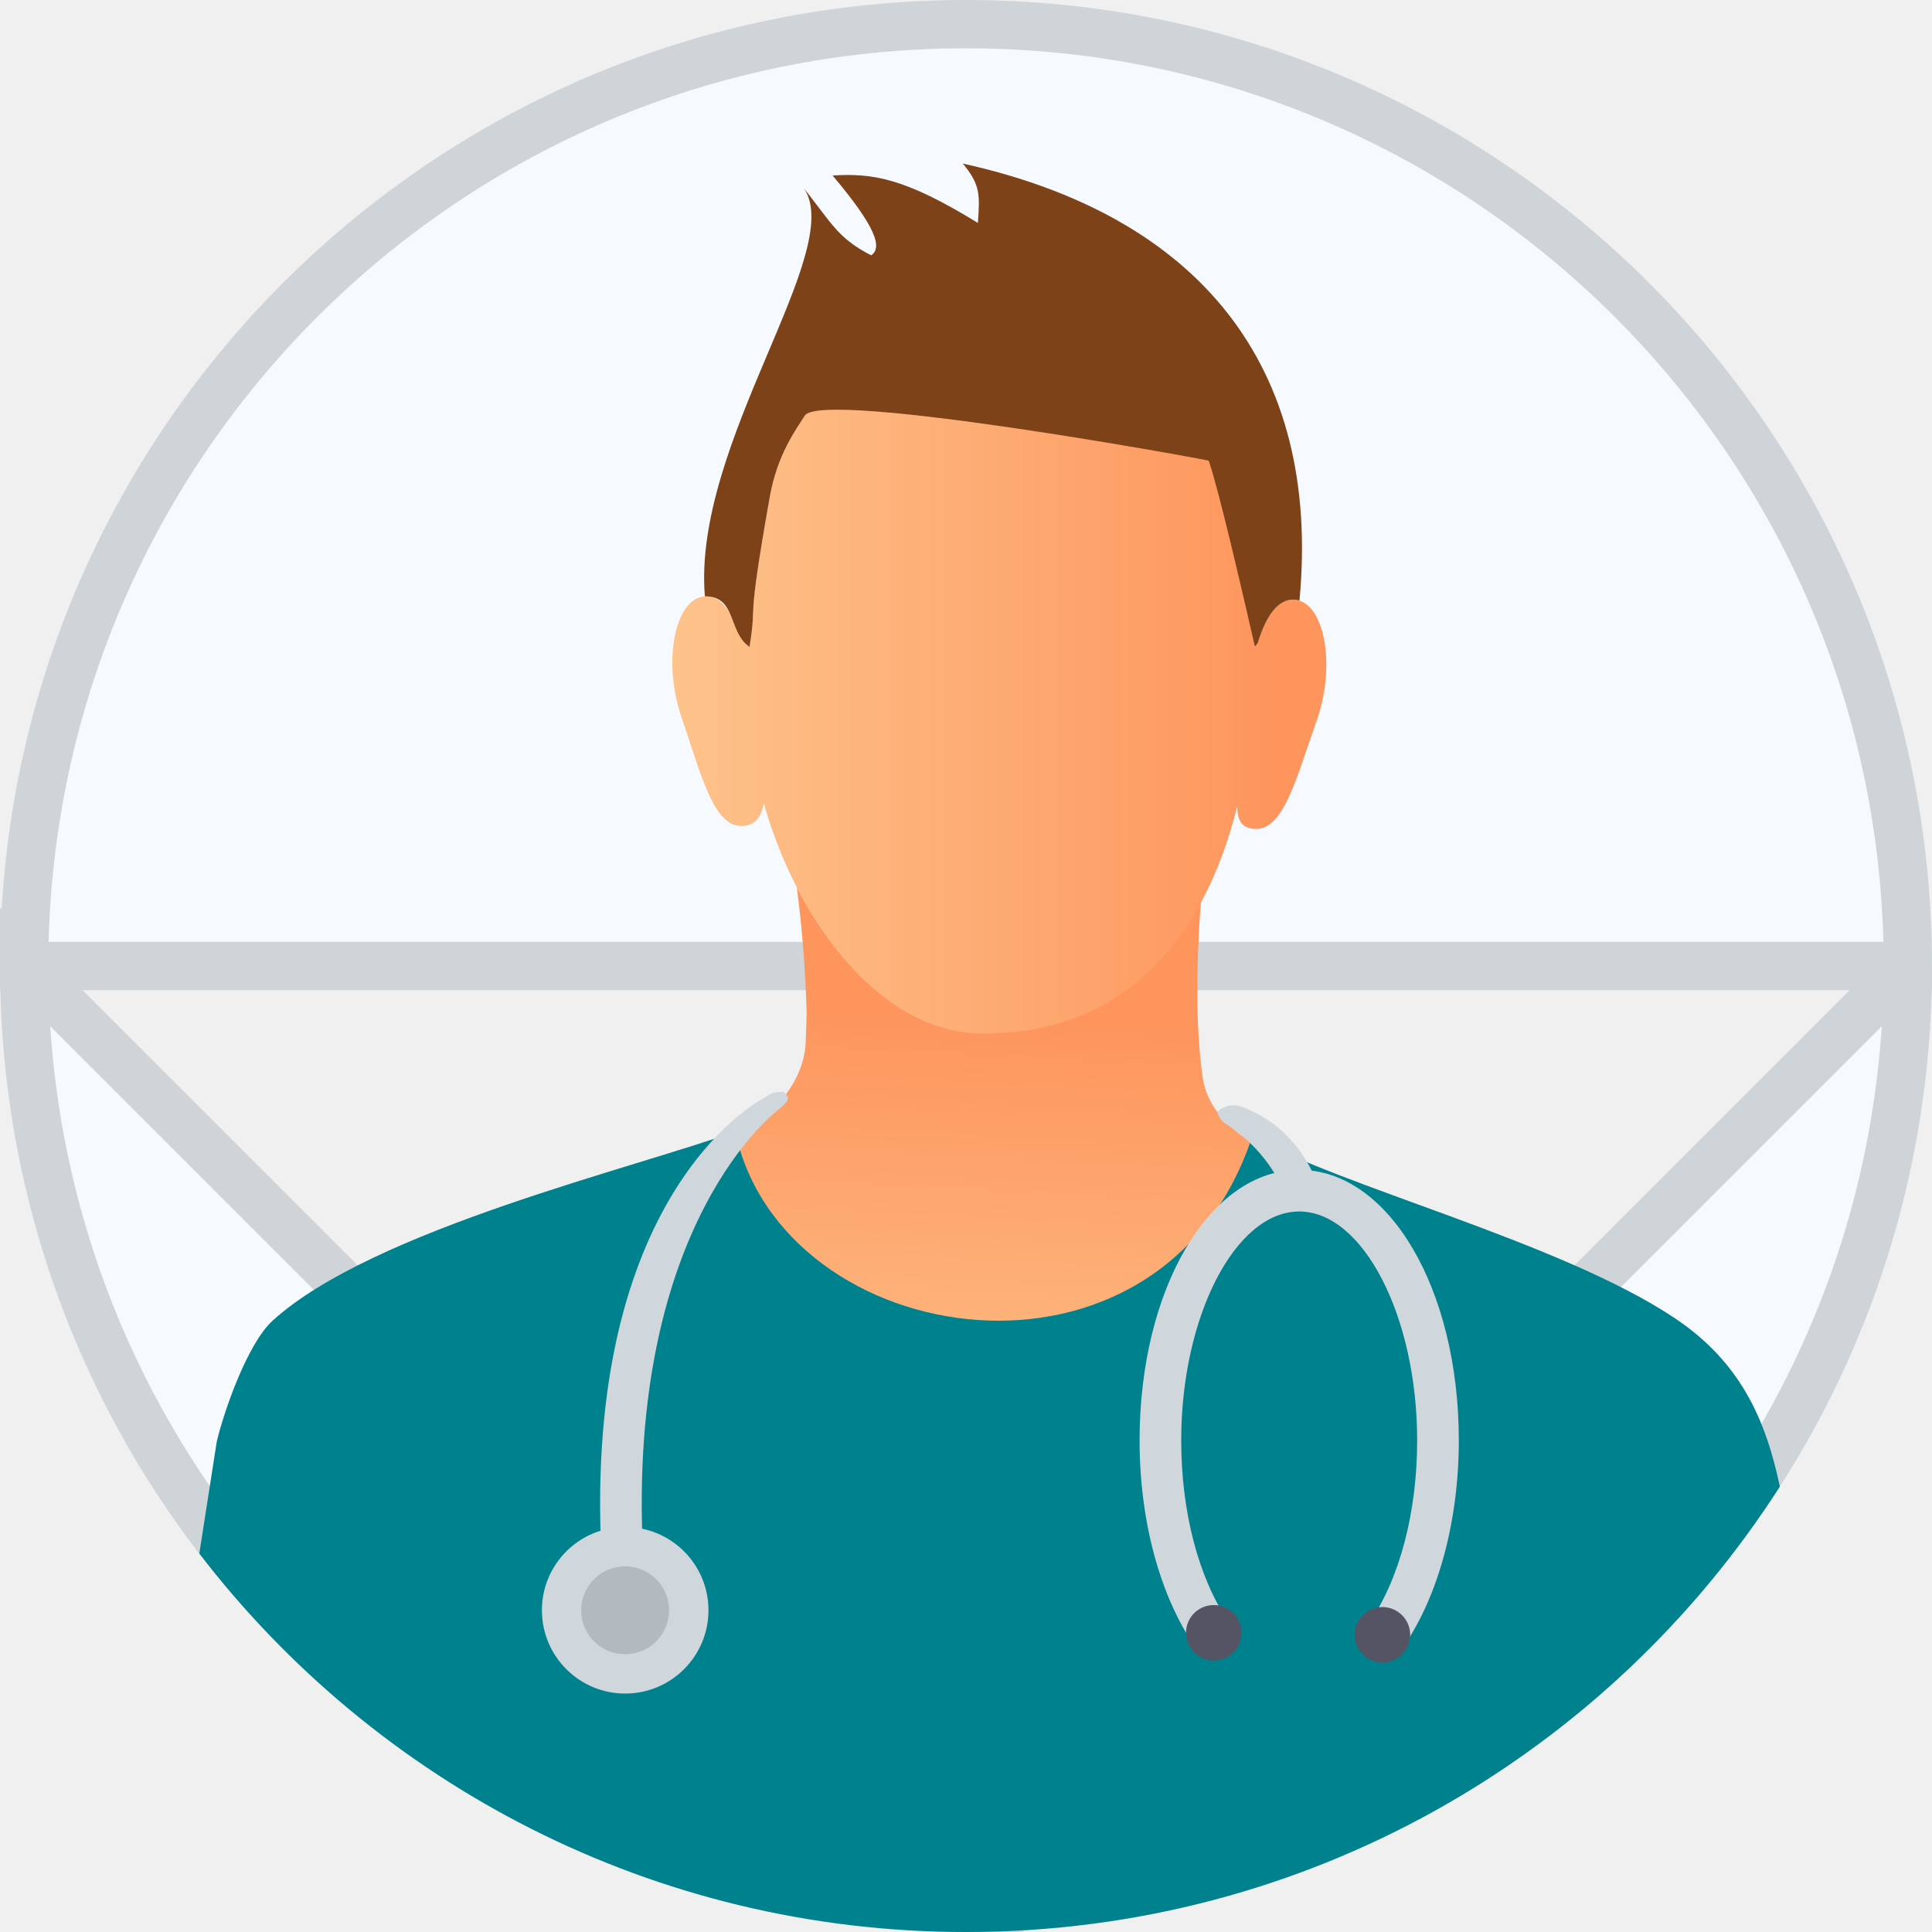
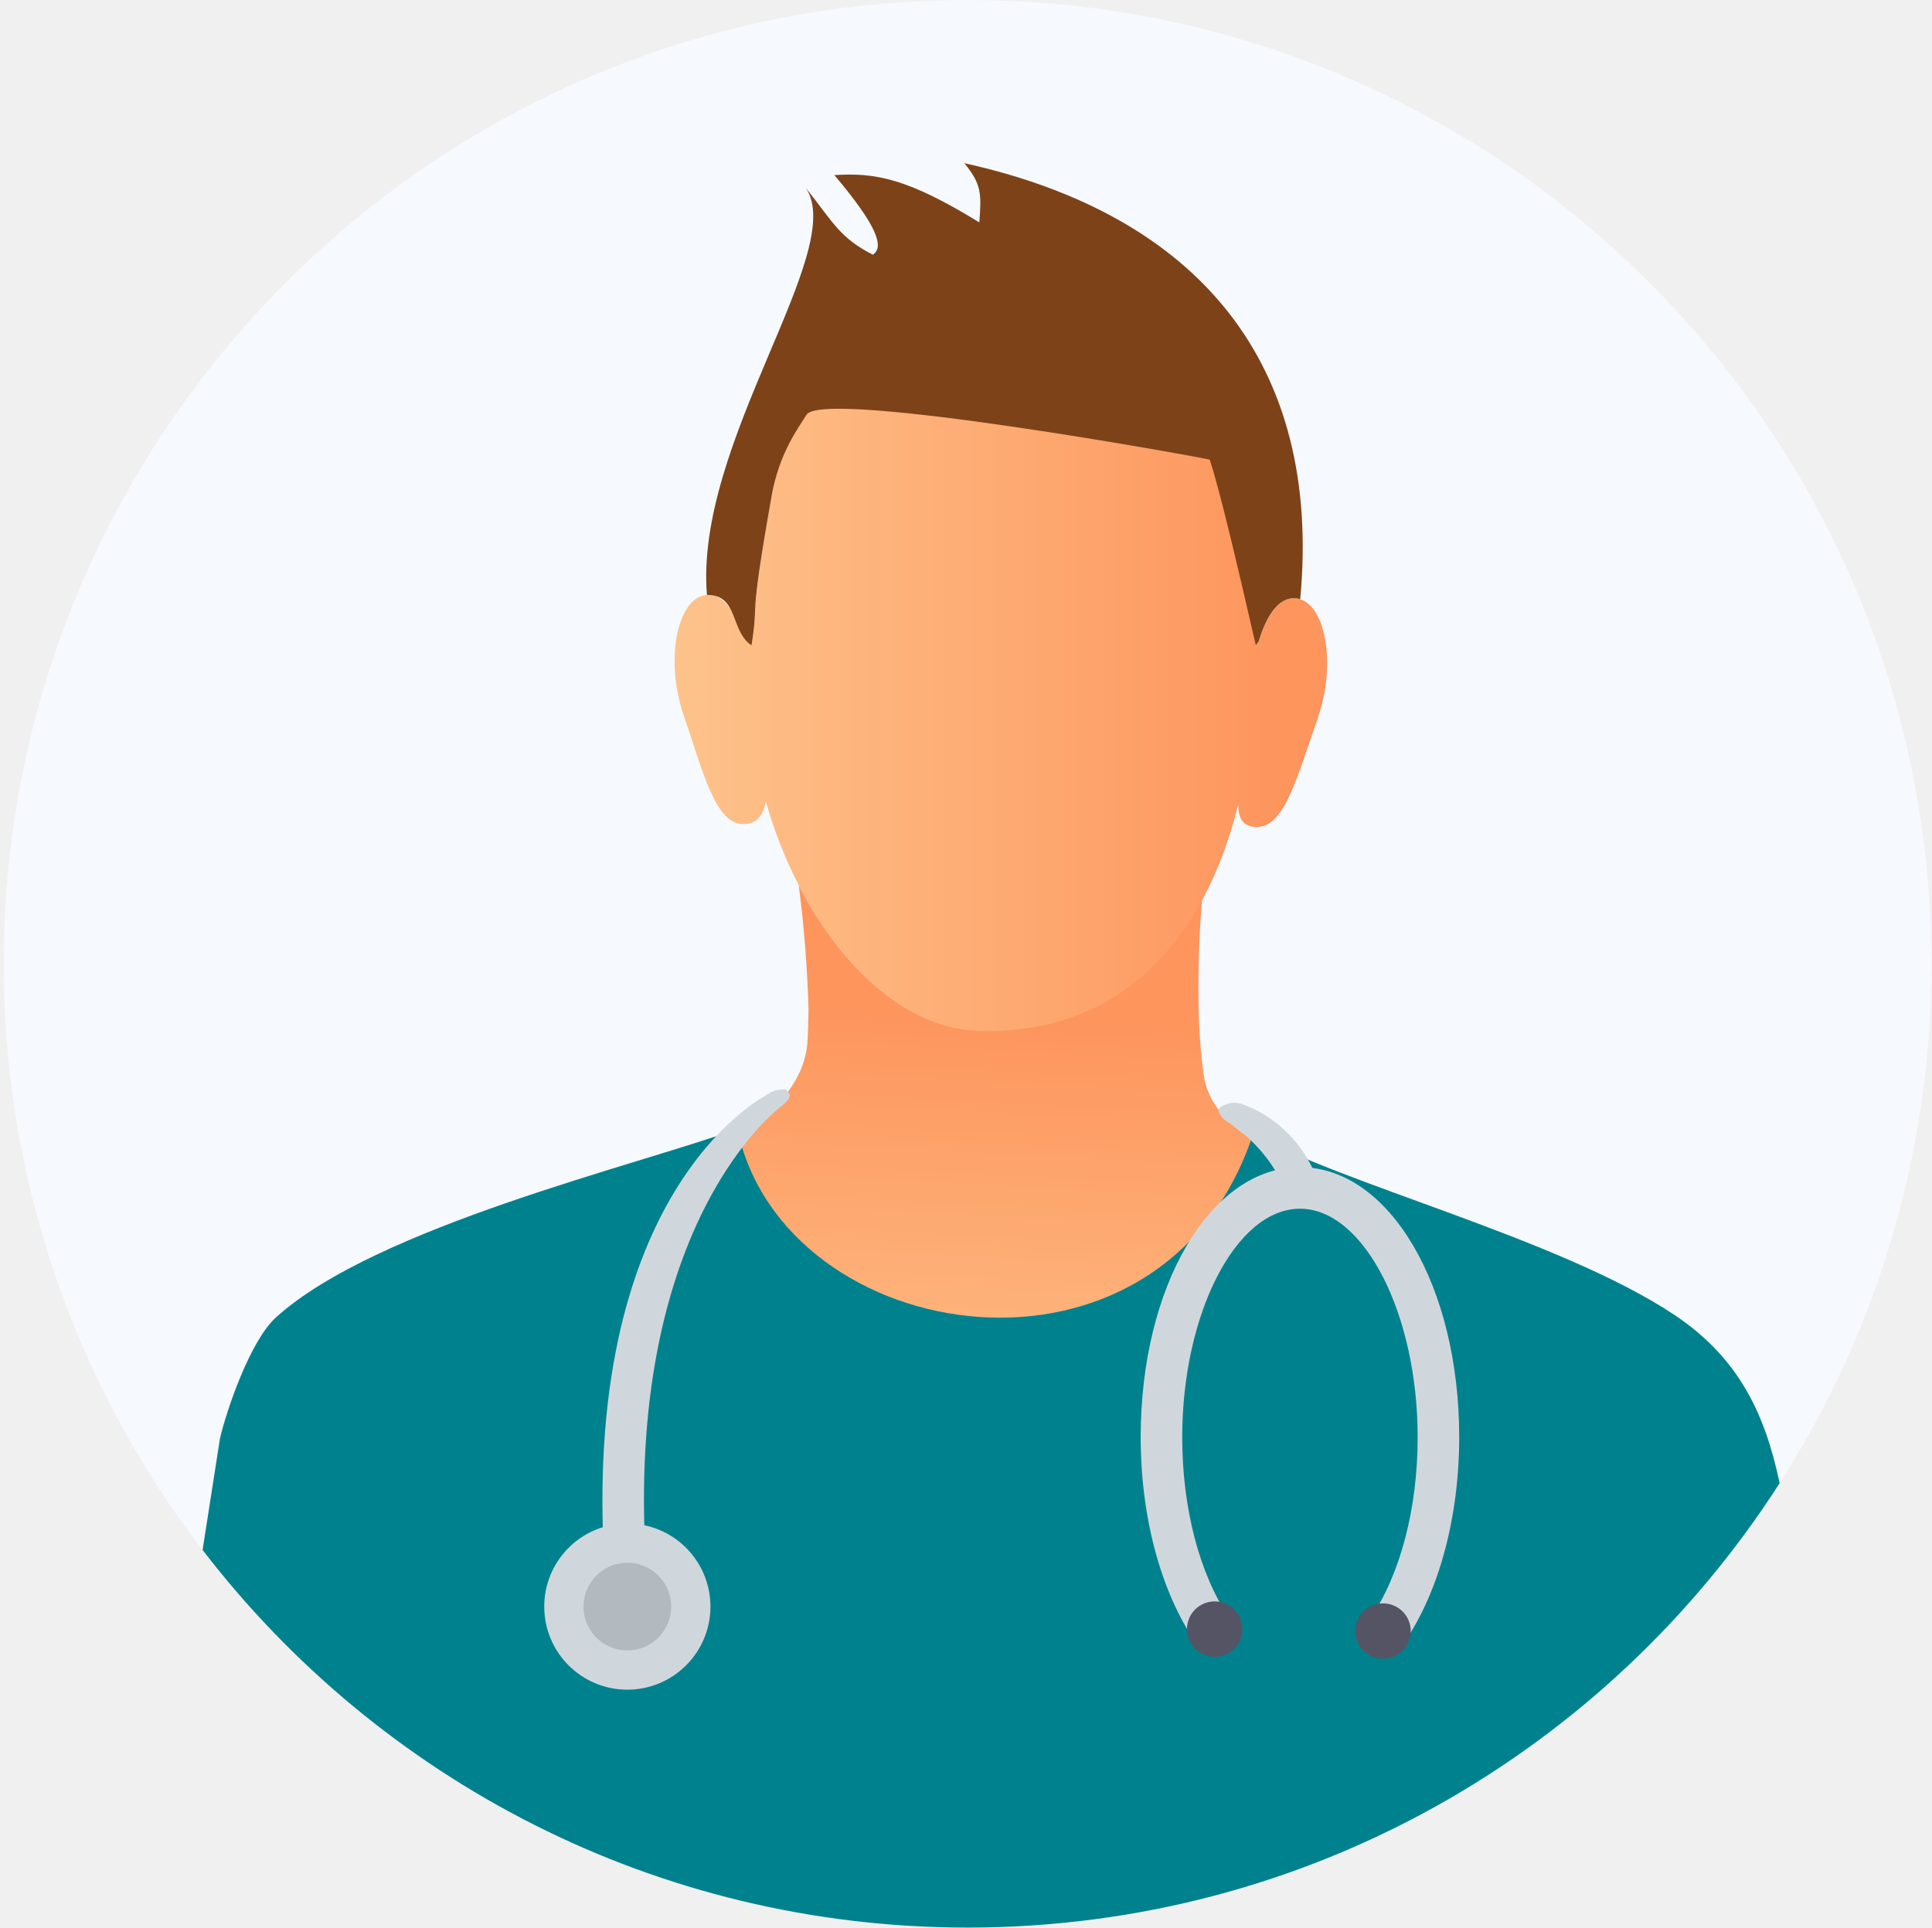
- <svg xmlns="http://www.w3.org/2000/svg" width="200" height="200" viewBox="0 0 200 200" fill="none">
-   <path d="M197.5 100C197.5 46.151 153.849 2.5 100 2.5C46.156 2.5 2.504 46.151 2.5 100H197.5ZM197.5 100C197.5 153.849 153.849 197.5 100 197.5M197.5 100L100 197.5M100 197.5C46.151 197.5 2.5 153.849 2.5 100L100 197.5Z" fill="#F6F9FD" stroke="#CFD4D9" stroke-width="5" />
-   <path fill-rule="evenodd" clip-rule="evenodd" d="M148.281 127.538C148.377 127.556 148.465 127.577 148.565 127.595C148.469 127.577 148.377 127.556 148.281 127.538Z" fill="#36393A" />
-   <path fill-rule="evenodd" clip-rule="evenodd" d="M59.023 125.294C59.128 125.259 59.233 125.224 59.334 125.185C59.233 125.22 59.128 125.259 59.023 125.294Z" fill="#36393A" />
-   <path fill-rule="evenodd" clip-rule="evenodd" d="M137.819 122.25C133.788 120.39 125.373 117.77 124.495 111.512C123.993 107.944 123.967 104.459 123.958 103.708C123.932 100.302 124.033 96.813 124.343 93.157C119.783 101.656 112.246 107.084 101.298 106.852C93.63 106.691 86.878 100.315 82.489 91.86C83.066 96.315 83.385 100.573 83.502 104.795C83.507 104.988 83.463 106.35 83.411 107.8C83.197 114.045 76.301 118.534 70.188 120.652C85.865 147.968 120.901 148.561 137.819 122.25Z" fill="url(#paint0_linear_690_7238)" />
-   <path fill-rule="evenodd" clip-rule="evenodd" d="M127.081 44.998C127.059 45.024 127.046 45.059 127.016 45.081C127.055 45.063 127.072 45.037 127.081 44.998Z" fill="white" />
-   <path fill-rule="evenodd" clip-rule="evenodd" d="M124.828 47.56C124.929 47.609 125.02 47.648 125.121 47.696C125.108 47.657 124.998 47.613 124.828 47.56Z" fill="white" />
-   <path fill-rule="evenodd" clip-rule="evenodd" d="M78.762 57.107C78.727 57.111 78.691 57.098 78.656 57.094C78.691 57.111 78.727 57.12 78.762 57.107Z" fill="white" />
-   <path fill-rule="evenodd" clip-rule="evenodd" d="M134.503 62.174C134.341 62.126 134.18 62.086 134.01 62.078C132.302 61.964 131.04 63.746 130.18 66.593C130.171 66.615 130.167 66.637 130.162 66.659C129.516 68.829 129.101 71.611 128.9 74.659C129.101 71.611 129.516 68.829 130.162 66.659C130.162 66.645 130.167 66.628 130.167 66.615C130.084 66.728 129.996 66.842 129.9 66.96C129.424 59.265 126.813 45.867 125.708 42.575C123.227 40.522 120.171 36.312 94.082 37.09C91.047 36.216 82.741 42.522 82.641 42.684C81.719 44.151 80.457 47.064 79.689 51.387C77.143 65.742 78.427 61.706 77.584 66.969C77.444 66.873 77.099 66.484 76.636 65.982C76.605 65.877 76.575 65.763 76.544 65.663C75.719 63.174 74.54 61.645 72.963 61.733C72.566 61.755 72.199 61.89 71.859 62.112C69.631 63.584 68.78 69.082 70.561 74.275C72.614 80.257 73.863 85.668 76.876 85.502C78.147 85.432 78.815 84.585 79.06 83.153C79.938 86.223 81.112 89.214 82.549 91.983C86.933 100.442 93.685 106.817 101.353 106.975C112.301 107.202 119.834 101.774 124.398 93.28C125.97 90.35 127.188 87.048 128.07 83.489C128.105 84.939 128.542 85.721 129.857 85.808C132.87 86.004 134.176 80.611 136.285 74.646C138.276 69.017 137.167 62.999 134.503 62.174Z" fill="url(#paint1_linear_690_7238)" />
-   <path fill-rule="evenodd" clip-rule="evenodd" d="M184.251 153.889C182.775 146.897 180.142 140.984 173.373 136.456C161.499 128.512 138.319 122.722 129.646 117.59C120.305 146.103 80.928 140.037 76.111 117.132C65.901 120.87 38.603 127.285 28.236 136.7C25.554 139.133 23.1 146.373 22.436 149.255L20.633 160.819C38.913 184.637 67.665 200 100.007 200C135.384 199.996 166.473 181.619 184.251 153.889Z" fill="#00818E" />
-   <path fill-rule="evenodd" clip-rule="evenodd" d="M77.591 66.964C78.434 61.702 77.15 65.737 79.696 51.383C80.465 47.06 82.378 44.496 83.303 43.029C85.042 40.282 125.004 47.588 125.131 47.693C126.235 50.986 128.401 60.379 129.912 66.951C130.009 66.833 130.096 66.72 130.179 66.606C130.183 66.602 130.188 66.593 130.196 66.589C131.057 63.737 132.319 61.96 134.026 62.073C134.197 62.086 134.358 62.121 134.52 62.169C136.804 37.845 124.065 22.32 99.671 16.932C101.483 19.128 101.444 20.133 101.23 23.076C93.749 18.486 90.448 17.901 86.19 18.168C90.657 23.465 91.382 25.635 90.181 26.43C86.758 24.666 86.151 23.198 83.229 19.499C87.623 26.028 71.661 45.872 72.967 61.728C76.29 61.728 75.351 65.449 77.591 66.964Z" fill="url(#paint2_linear_690_7238)" />
-   <path d="M64.526 163.109C63.337 163.169 62.324 162.255 62.264 161.066C60.372 123.875 78.2 114.202 78.927 113.748C79.939 113.115 79.991 113.068 81.128 113.021C81.763 113.63 81.772 113.848 80.718 114.765C80.513 114.898 64.82 126.474 66.568 160.847C66.629 162.036 65.715 163.048 64.526 163.109Z" fill="#D0D7DC" />
-   <path d="M65.157 175.305C69.912 175.063 73.571 171.012 73.329 166.257C73.088 161.502 69.037 157.844 64.282 158.086C59.527 158.327 55.868 162.378 56.11 167.133C56.352 171.888 60.402 175.547 65.157 175.305Z" fill="#D0D7DC" />
-   <path d="M64.944 171.24C67.454 171.112 69.385 168.974 69.257 166.465C69.129 163.955 66.991 162.024 64.482 162.152C61.972 162.279 60.041 164.417 60.169 166.927C60.296 169.437 62.434 171.368 64.944 171.24Z" fill="#B2B9BF" />
-   <path d="M145.289 170.457L141.737 168.015C144.893 163.422 146.704 156.535 146.704 149.12C146.704 136.27 141.112 125.413 134.492 125.413C127.872 125.413 122.279 136.27 122.279 149.12C122.279 156.535 124.09 163.422 127.247 168.015L123.694 170.457C120.056 165.162 117.969 157.386 117.969 149.12C117.969 133.409 125.226 121.103 134.492 121.103C143.758 121.103 151.016 133.41 151.016 149.12C151.014 157.386 148.927 165.162 145.289 170.457Z" fill="#D0D7DC" />
-   <path d="M125.647 171.902C127.234 171.902 128.52 170.616 128.52 169.029C128.52 167.442 127.234 166.155 125.647 166.155C124.06 166.155 122.773 167.442 122.773 169.029C122.773 170.616 124.06 171.902 125.647 171.902Z" fill="#545465" />
-   <path d="M143.108 172.109C144.695 172.109 145.981 170.823 145.981 169.236C145.981 167.649 144.695 166.362 143.108 166.362C141.521 166.362 140.234 167.649 140.234 169.236C140.234 170.823 141.521 172.109 143.108 172.109Z" fill="#545465" />
-   <path d="M135.002 125.324C134.114 125.324 133.568 125.117 133.255 124.232C131.383 118.926 127.03 116.446 126.923 116.371C125.948 115.689 126.05 115.062 126.05 115.062C126.05 115.062 127.141 113.969 128.67 114.624C128.84 114.744 134.169 116.254 136.526 122.936C136.923 124.058 136.779 124.927 135.657 125.324C135.419 125.407 135.239 125.324 135.002 125.324Z" fill="#D0D7DC" />
+ <svg xmlns="http://www.w3.org/2000/svg" width="459" height="458" viewBox="0 0 459 458" fill="none">
+   <path fill-rule="evenodd" clip-rule="evenodd" d="M229.871 0C356.341 0 458.861 102.52 458.861 228.99C458.861 355.46 356.341 457.98 229.871 457.98C103.401 457.98 0.881 355.46 0.881 228.99C0.891 102.52 103.411 0 229.871 0Z" fill="#F6F9FD" />
+   <path fill-rule="evenodd" clip-rule="evenodd" d="M340.439 292.051C340.659 292.091 340.859 292.141 341.089 292.181C340.869 292.141 340.659 292.091 340.439 292.051Z" fill="#36393A" />
+   <path fill-rule="evenodd" clip-rule="evenodd" d="M136.029 286.91C136.269 286.83 136.509 286.75 136.739 286.66C136.509 286.74 136.269 286.83 136.029 286.91Z" fill="#36393A" />
+   <path fill-rule="evenodd" clip-rule="evenodd" d="M316.47 279.942C307.24 275.682 287.97 269.682 285.96 255.352C284.81 247.182 284.75 239.202 284.73 237.482C284.67 229.682 284.9 221.692 285.61 213.322C275.17 232.782 257.91 245.212 232.84 244.682C215.28 244.312 199.82 229.712 189.77 210.352C191.09 220.552 191.82 230.302 192.09 239.972C192.1 240.412 192 243.532 191.88 246.852C191.39 261.152 175.6 271.432 161.6 276.282C197.5 338.832 277.73 340.192 316.47 279.942Z" fill="url(#paint0_linear_867_15340)" />
+   <path fill-rule="evenodd" clip-rule="evenodd" d="M291.89 103.041C291.84 103.101 291.81 103.181 291.74 103.231C291.83 103.191 291.87 103.131 291.89 103.041Z" fill="white" />
+   <path fill-rule="evenodd" clip-rule="evenodd" d="M286.73 108.91C286.96 109.02 287.171 109.11 287.401 109.22C287.371 109.13 287.12 109.03 286.73 108.91Z" fill="white" />
+   <path fill-rule="evenodd" clip-rule="evenodd" d="M181.24 130.77C181.16 130.78 181.08 130.75 181 130.74C181.08 130.78 181.16 130.8 181.24 130.77Z" fill="white" />
+   <path fill-rule="evenodd" clip-rule="evenodd" d="M308.89 142.371C308.52 142.261 308.15 142.171 307.76 142.151C303.85 141.891 300.96 145.971 298.99 152.491C298.97 152.541 298.96 152.591 298.95 152.641C297.47 157.611 296.52 163.981 296.06 170.961C296.52 163.981 297.47 157.611 298.95 152.641C298.95 152.611 298.96 152.571 298.96 152.541C298.77 152.801 298.57 153.061 298.35 153.331C297.26 135.711 291.28 105.031 288.75 97.491C283.07 92.791 276.07 83.151 216.33 84.931C209.38 82.931 190.36 97.371 190.13 97.741C188.02 101.101 185.13 107.771 183.37 117.671C177.54 150.541 180.48 141.301 178.55 153.351C178.23 153.131 177.44 152.241 176.38 151.091C176.31 150.851 176.24 150.591 176.17 150.361C174.28 144.661 171.58 141.161 167.97 141.361C167.06 141.411 166.22 141.721 165.44 142.231C160.34 145.601 158.39 158.191 162.47 170.081C167.17 183.781 170.03 196.171 176.93 195.791C179.84 195.631 181.37 193.691 181.93 190.411C183.94 197.441 186.63 204.291 189.92 210.631C199.96 230.001 215.42 244.601 232.98 244.961C258.05 245.481 275.3 233.051 285.75 213.601C289.35 206.891 292.14 199.331 294.16 191.181C294.24 194.501 295.24 196.291 298.25 196.491C305.15 196.941 308.14 184.591 312.97 170.931C317.53 158.041 314.99 144.261 308.89 142.371Z" fill="url(#paint1_linear_867_15340)" />
+   <path fill-rule="evenodd" clip-rule="evenodd" d="M422.801 352.391C419.421 336.381 413.391 322.841 397.891 312.471C370.701 294.281 317.621 281.021 297.761 269.271C276.371 334.561 186.201 320.671 175.171 268.221C151.791 276.781 89.281 291.471 65.541 313.031C59.401 318.601 53.781 335.181 52.261 341.781L48.131 368.261C89.991 422.801 155.831 457.981 229.891 457.981C310.901 457.971 382.091 415.891 422.801 352.391Z" fill="#00818E" />
+   <path fill-rule="evenodd" clip-rule="evenodd" d="M178.54 153.341C180.47 141.291 177.53 150.531 183.36 117.661C185.12 107.761 189.5 101.891 191.62 98.531C195.6 92.242 287.11 108.971 287.4 109.211C289.93 116.751 294.89 138.262 298.35 153.312C298.57 153.042 298.77 152.781 298.96 152.521C298.97 152.511 298.98 152.491 299 152.481C300.97 145.951 303.86 141.881 307.77 142.141C308.16 142.171 308.53 142.251 308.9 142.361C314.13 86.661 284.96 51.111 229.1 38.772C233.25 43.801 233.16 46.101 232.67 52.841C215.54 42.331 207.98 40.991 198.23 41.601C208.46 53.731 210.12 58.702 207.37 60.522C199.53 56.481 198.14 53.121 191.45 44.651C201.51 59.602 164.96 105.041 167.95 141.351C175.56 141.351 173.41 149.871 178.54 153.341Z" fill="url(#paint2_linear_867_15340)" />
+   <path d="M148.623 373.504C145.901 373.643 143.582 371.549 143.444 368.826C139.112 283.662 179.936 261.512 181.602 260.473C183.918 259.024 184.038 258.916 186.641 258.808C188.095 260.203 188.116 260.702 185.701 262.803C185.232 263.107 149.298 289.615 153.301 368.325C153.439 371.047 151.346 373.366 148.623 373.504Z" fill="#D0D7DC" />
+   <path d="M150.044 401.433C160.933 400.879 169.311 391.603 168.757 380.715C168.203 369.826 158.927 361.448 148.039 362.002C137.15 362.556 128.772 371.832 129.326 382.72C129.88 393.609 139.156 401.987 150.044 401.433Z" fill="#D0D7DC" />
+   <path d="M149.572 392.124C155.319 391.831 159.74 386.936 159.448 381.189C159.156 375.442 154.26 371.02 148.513 371.313C142.767 371.605 138.345 376.501 138.637 382.247C138.929 387.994 143.825 392.416 149.572 392.124Z" fill="#B2B9BF" />
+   <path d="M333.562 390.329L325.427 384.738C332.656 374.22 336.803 358.45 336.803 341.471C336.803 312.044 323.996 287.182 308.837 287.182C293.678 287.182 280.871 312.044 280.871 341.471C280.871 358.45 285.017 374.22 292.247 384.738L284.112 390.329C275.781 378.206 271.001 360.398 271.001 341.471C271.001 305.494 287.62 277.312 308.838 277.312C330.055 277.312 346.675 305.495 346.675 341.471C346.672 360.398 341.893 378.206 333.562 390.329Z" fill="#D0D7DC" />
+   <path d="M288.581 393.638C292.215 393.638 295.161 390.693 295.161 387.059C295.161 383.424 292.215 380.479 288.581 380.479C284.947 380.479 282.001 383.424 282.001 387.059C282.001 390.693 284.947 393.638 288.581 393.638Z" fill="#545465" />
+   <path d="M328.577 394.113C332.211 394.113 335.157 391.167 335.157 387.533C335.157 383.899 332.211 380.953 328.577 380.953C324.943 380.953 321.997 383.899 321.997 387.533C321.997 391.167 324.943 394.113 328.577 394.113Z" fill="#545465" />
+   <path d="M310.001 286.979C307.967 286.979 306.717 286.506 306.001 284.479C301.713 272.329 291.745 266.65 291.501 266.479C289.268 264.916 289.501 263.479 289.501 263.479C289.501 263.479 292.001 260.978 295.501 262.478C295.89 262.751 308.093 266.211 313.492 281.512C314.4 284.081 314.071 286.071 311.501 286.979C310.957 287.169 310.545 286.979 310.001 286.979Z" fill="#D0D7DC" />
  <defs>
-     <linearGradient id="paint0_linear_690_7238" x1="102.258" y1="154.588" x2="107.721" y2="50.928" gradientUnits="userSpaceOnUse">
+     <linearGradient id="paint0_linear_867_15340" x1="235.037" y1="353.992" x2="247.549" y2="116.619" gradientUnits="userSpaceOnUse">
      <stop stop-color="#FDC38B" />
      <stop offset="0.475" stop-color="#FD955D" />
    </linearGradient>
-     <linearGradient id="paint1_linear_690_7238" x1="69.593" y1="71.985" x2="201.88" y2="71.985" gradientUnits="userSpaceOnUse">
+     <linearGradient id="paint1_linear_867_15340" x1="160.252" y1="164.838" x2="463.177" y2="164.838" gradientUnits="userSpaceOnUse">
      <stop stop-color="#FDC38B" />
      <stop offset="0.476" stop-color="#FD955D" />
    </linearGradient>
-     <linearGradient id="paint2_linear_690_7238" x1="72.892" y1="41.951" x2="134.783" y2="41.951" gradientUnits="userSpaceOnUse">
+     <linearGradient id="paint2_linear_867_15340" x1="167.778" y1="96.064" x2="309.502" y2="96.064" gradientUnits="userSpaceOnUse">
      <stop stop-color="#7D4218" />
      <stop offset="1" stop-color="#7D4218" />
    </linearGradient>
  </defs>
</svg>
